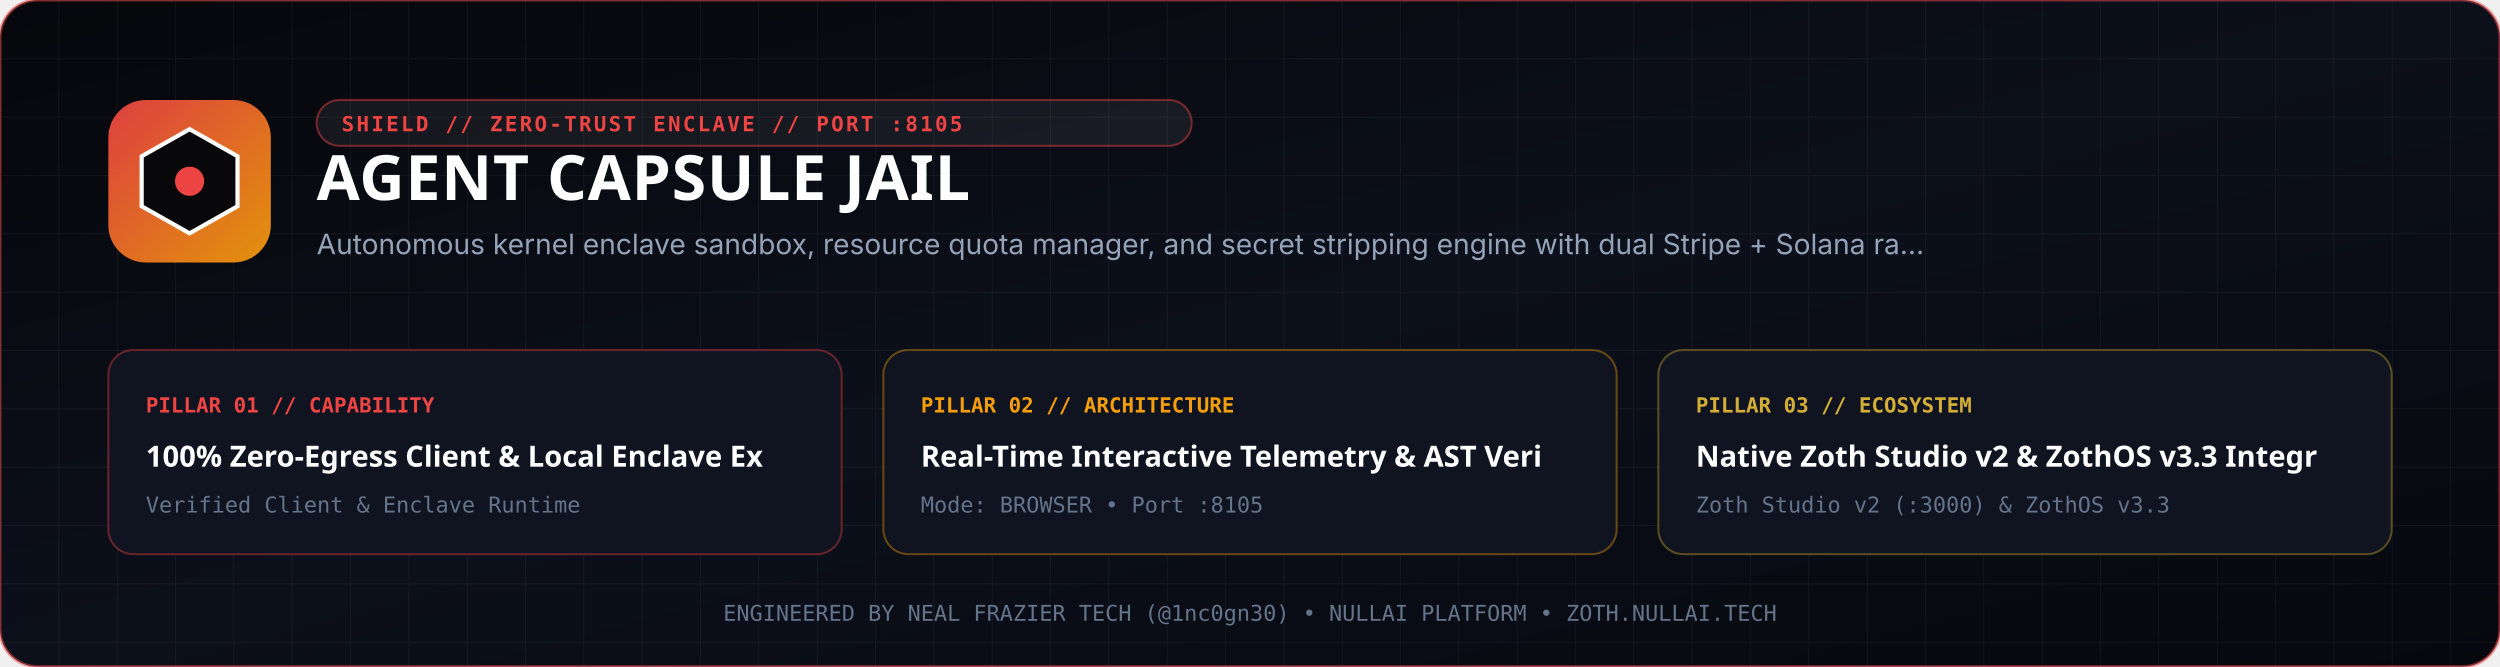
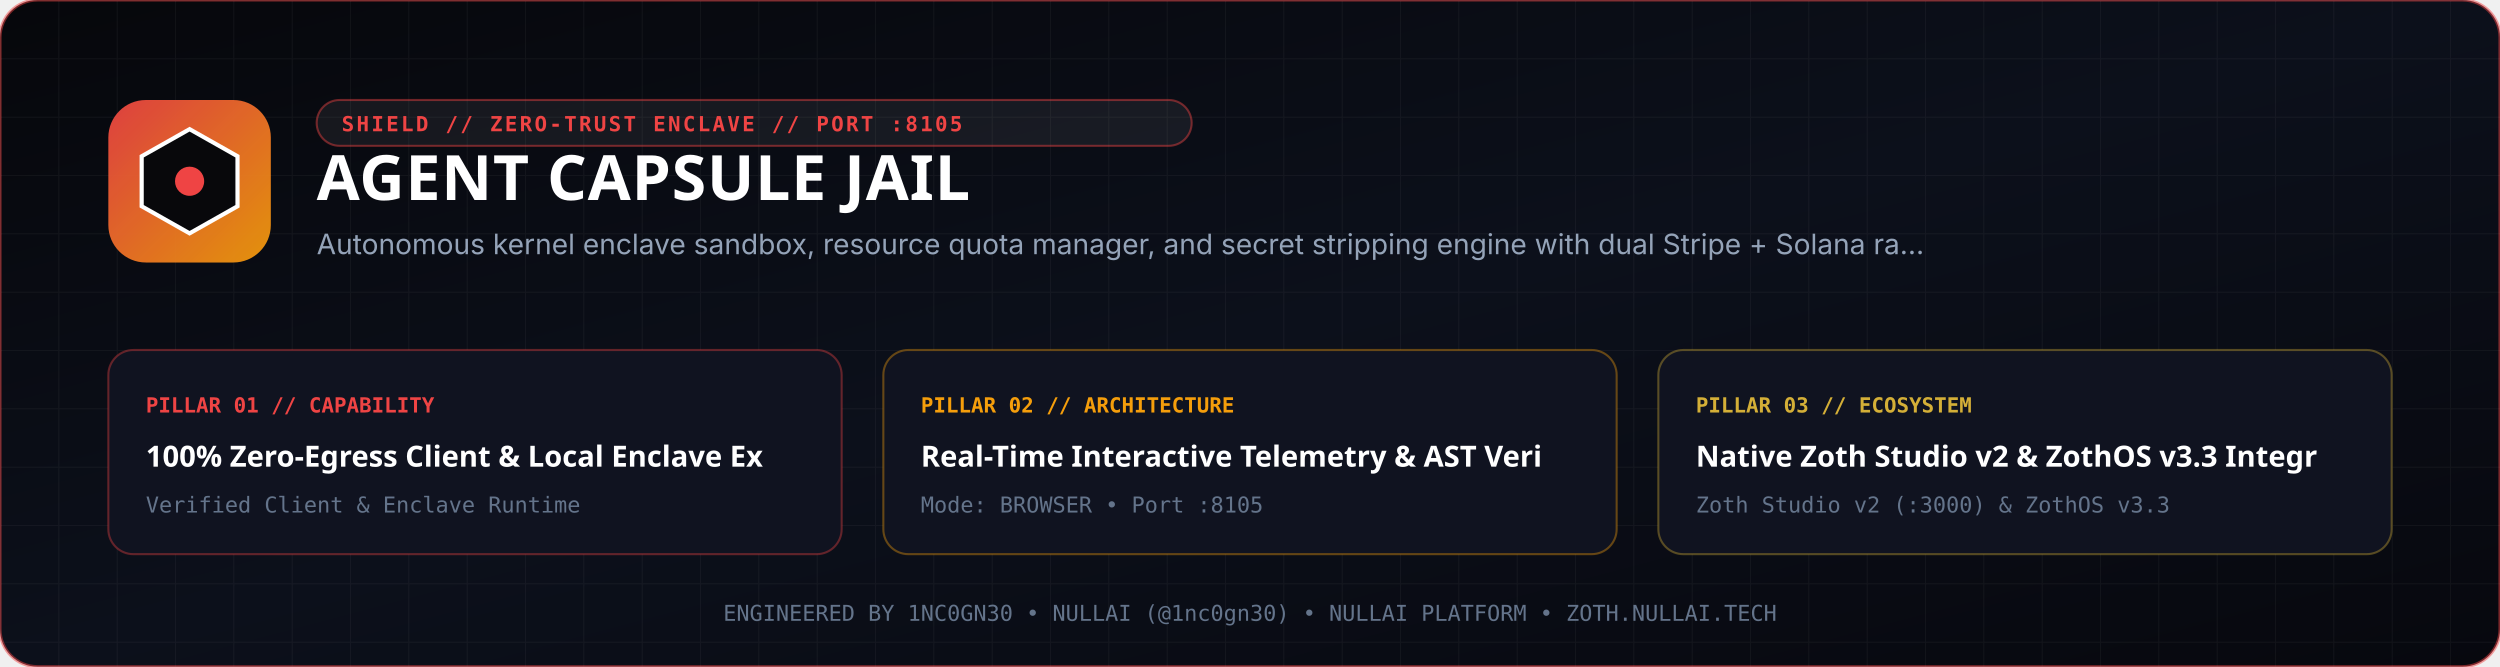
<svg xmlns="http://www.w3.org/2000/svg" viewBox="0 0 1200 320" width="100%" height="100%">
  <defs>
    <linearGradient id="bg" x1="0%" y1="0%" x2="100%" y2="100%">
      <stop offset="0%" stop-color="#06070B" />
      <stop offset="50%" stop-color="#0C101B" />
      <stop offset="100%" stop-color="#07080E" />
    </linearGradient>
    <linearGradient id="accent" x1="0%" y1="0%" x2="100%" y2="100%">
      <stop offset="0%" stop-color="#EF4444" />
      <stop offset="100%" stop-color="#F59E0B" />
    </linearGradient>
    <pattern id="grid" width="28" height="28" patternUnits="userSpaceOnUse">
      <path d="M 28 0 L 0 0 0 28" fill="none" stroke="rgba(255,255,255,0.04)" stroke-width="1" />
    </pattern>
  </defs>
  <rect width="1200" height="320" rx="18" fill="url(#bg)" stroke="#EF4444" stroke-opacity="0.5" stroke-width="1.5" />
  <rect width="1200" height="320" rx="18" fill="url(#grid)" />
  <g transform="translate(52, 48)">
    <rect width="78" height="78" rx="18" fill="url(#accent)" opacity="0.92" />
    <polygon points="39,14 62,27 62,51 39,64 16,51 16,27" fill="#08080B" stroke="#FFFFFF" stroke-width="2" />
    <circle cx="39" cy="39" r="7" fill="#EF4444" />
  </g>
  <g transform="translate(152, 62)">
    <rect x="0" y="-14" width="420" height="22" rx="11" fill="rgba(255,255,255,0.06)" stroke="#EF4444" stroke-opacity="0.45" />
    <text x="12" y="1" fill="#EF4444" font-family="JetBrains Mono, monospace" font-size="10" font-weight="700" letter-spacing="1.1">SHIELD // ZERO-TRUST ENCLAVE // PORT :8105</text>
    <text x="0" y="34" fill="#FFFFFF" font-family="Syne, Space Grotesk, sans-serif" font-size="30" font-weight="800" letter-spacing="0.4">AGENT CAPSULE JAIL</text>
    <text x="0" y="60" fill="#94A3B8" font-family="Inter, sans-serif" font-size="13.5">Autonomous kernel enclave sandbox, resource quota manager, and secret stripping engine with dual Stripe + Solana ra...</text>
  </g>
  <g transform="translate(52, 168)">
    <rect x="0" y="0" width="352" height="98" rx="12" fill="#101320" stroke="#EF4444" stroke-opacity="0.38" />
    <text x="18" y="30" fill="#EF4444" font-family="JetBrains Mono, monospace" font-size="10" font-weight="700">PILLAR 01 // CAPABILITY</text>
    <text x="18" y="56" fill="#FFFFFF" font-family="Space Grotesk, sans-serif" font-size="14" font-weight="700">100% Zero-Egress Client &amp; Local Enclave Ex</text>
    <text x="18" y="78" fill="#64748B" font-family="JetBrains Mono, monospace" font-size="10.5">Verified Client &amp; Enclave Runtime</text>
    <rect x="372" y="0" width="352" height="98" rx="12" fill="#101320" stroke="#F59E0B" stroke-opacity="0.38" />
    <text x="390" y="30" fill="#F59E0B" font-family="JetBrains Mono, monospace" font-size="10" font-weight="700">PILLAR 02 // ARCHITECTURE</text>
    <text x="390" y="56" fill="#FFFFFF" font-family="Space Grotesk, sans-serif" font-size="14" font-weight="700">Real-Time Interactive Telemetry &amp; AST Veri</text>
    <text x="390" y="78" fill="#64748B" font-family="JetBrains Mono, monospace" font-size="10.5">Mode: BROWSER • Port :8105</text>
    <rect x="744" y="0" width="352" height="98" rx="12" fill="#101320" stroke="#D4AF37" stroke-opacity="0.38" />
    <text x="762" y="30" fill="#D4AF37" font-family="JetBrains Mono, monospace" font-size="10" font-weight="700">PILLAR 03 // ECOSYSTEM</text>
    <text x="762" y="56" fill="#FFFFFF" font-family="Space Grotesk, sans-serif" font-size="14" font-weight="700">Native Zoth Studio v2 &amp; ZothOS v3.3 Integr</text>
    <text x="762" y="78" fill="#64748B" font-family="JetBrains Mono, monospace" font-size="10.5">Zoth Studio v2 (:3000) &amp; ZothOS v3.3</text>
  </g>
  <text x="600" y="298" text-anchor="middle" fill="#64748B" font-family="JetBrains Mono, monospace" font-size="10.5">
-     ENGINEERED BY NEAL FRAZIER TECH (@1nc0gn30)  •  NULLAI PLATFORM  •  ZOTH.NULLAI.TECH
+     ENGINEERED BY 1NC0GN30 • NULLAI (@1nc0gn30)  •  NULLAI PLATFORM  •  ZOTH.NULLAI.TECH
  </text>
</svg>
